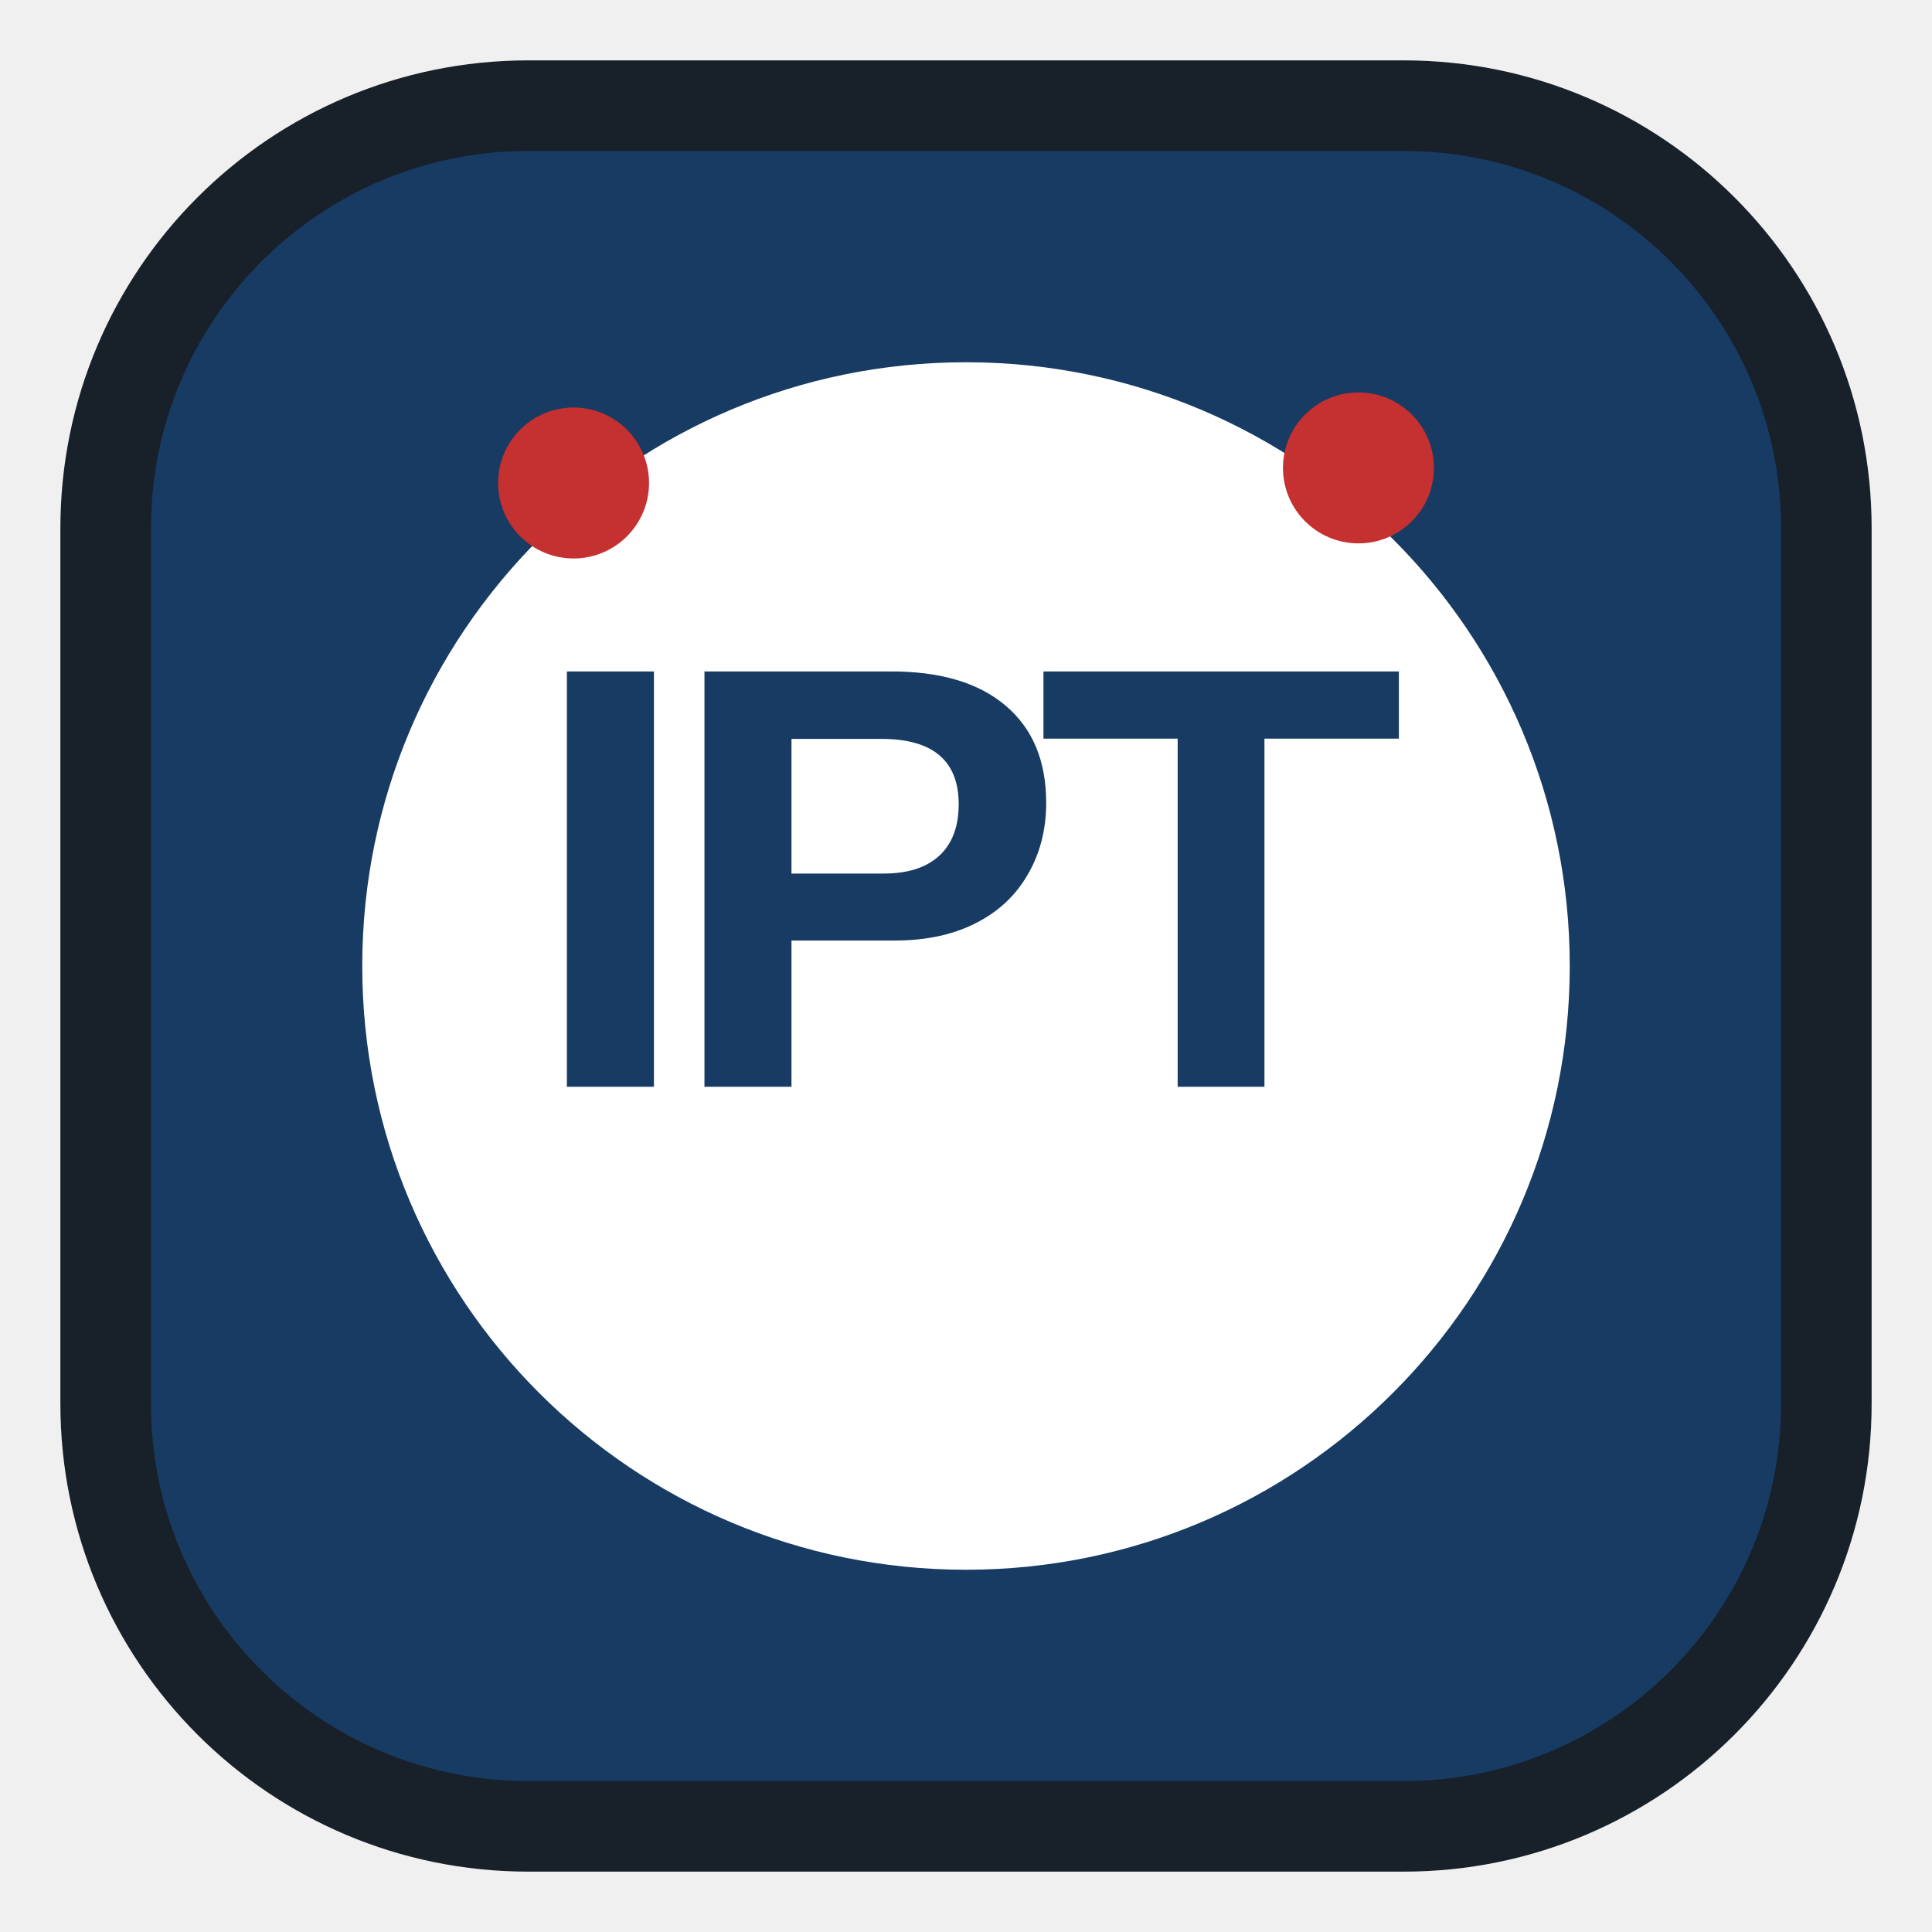
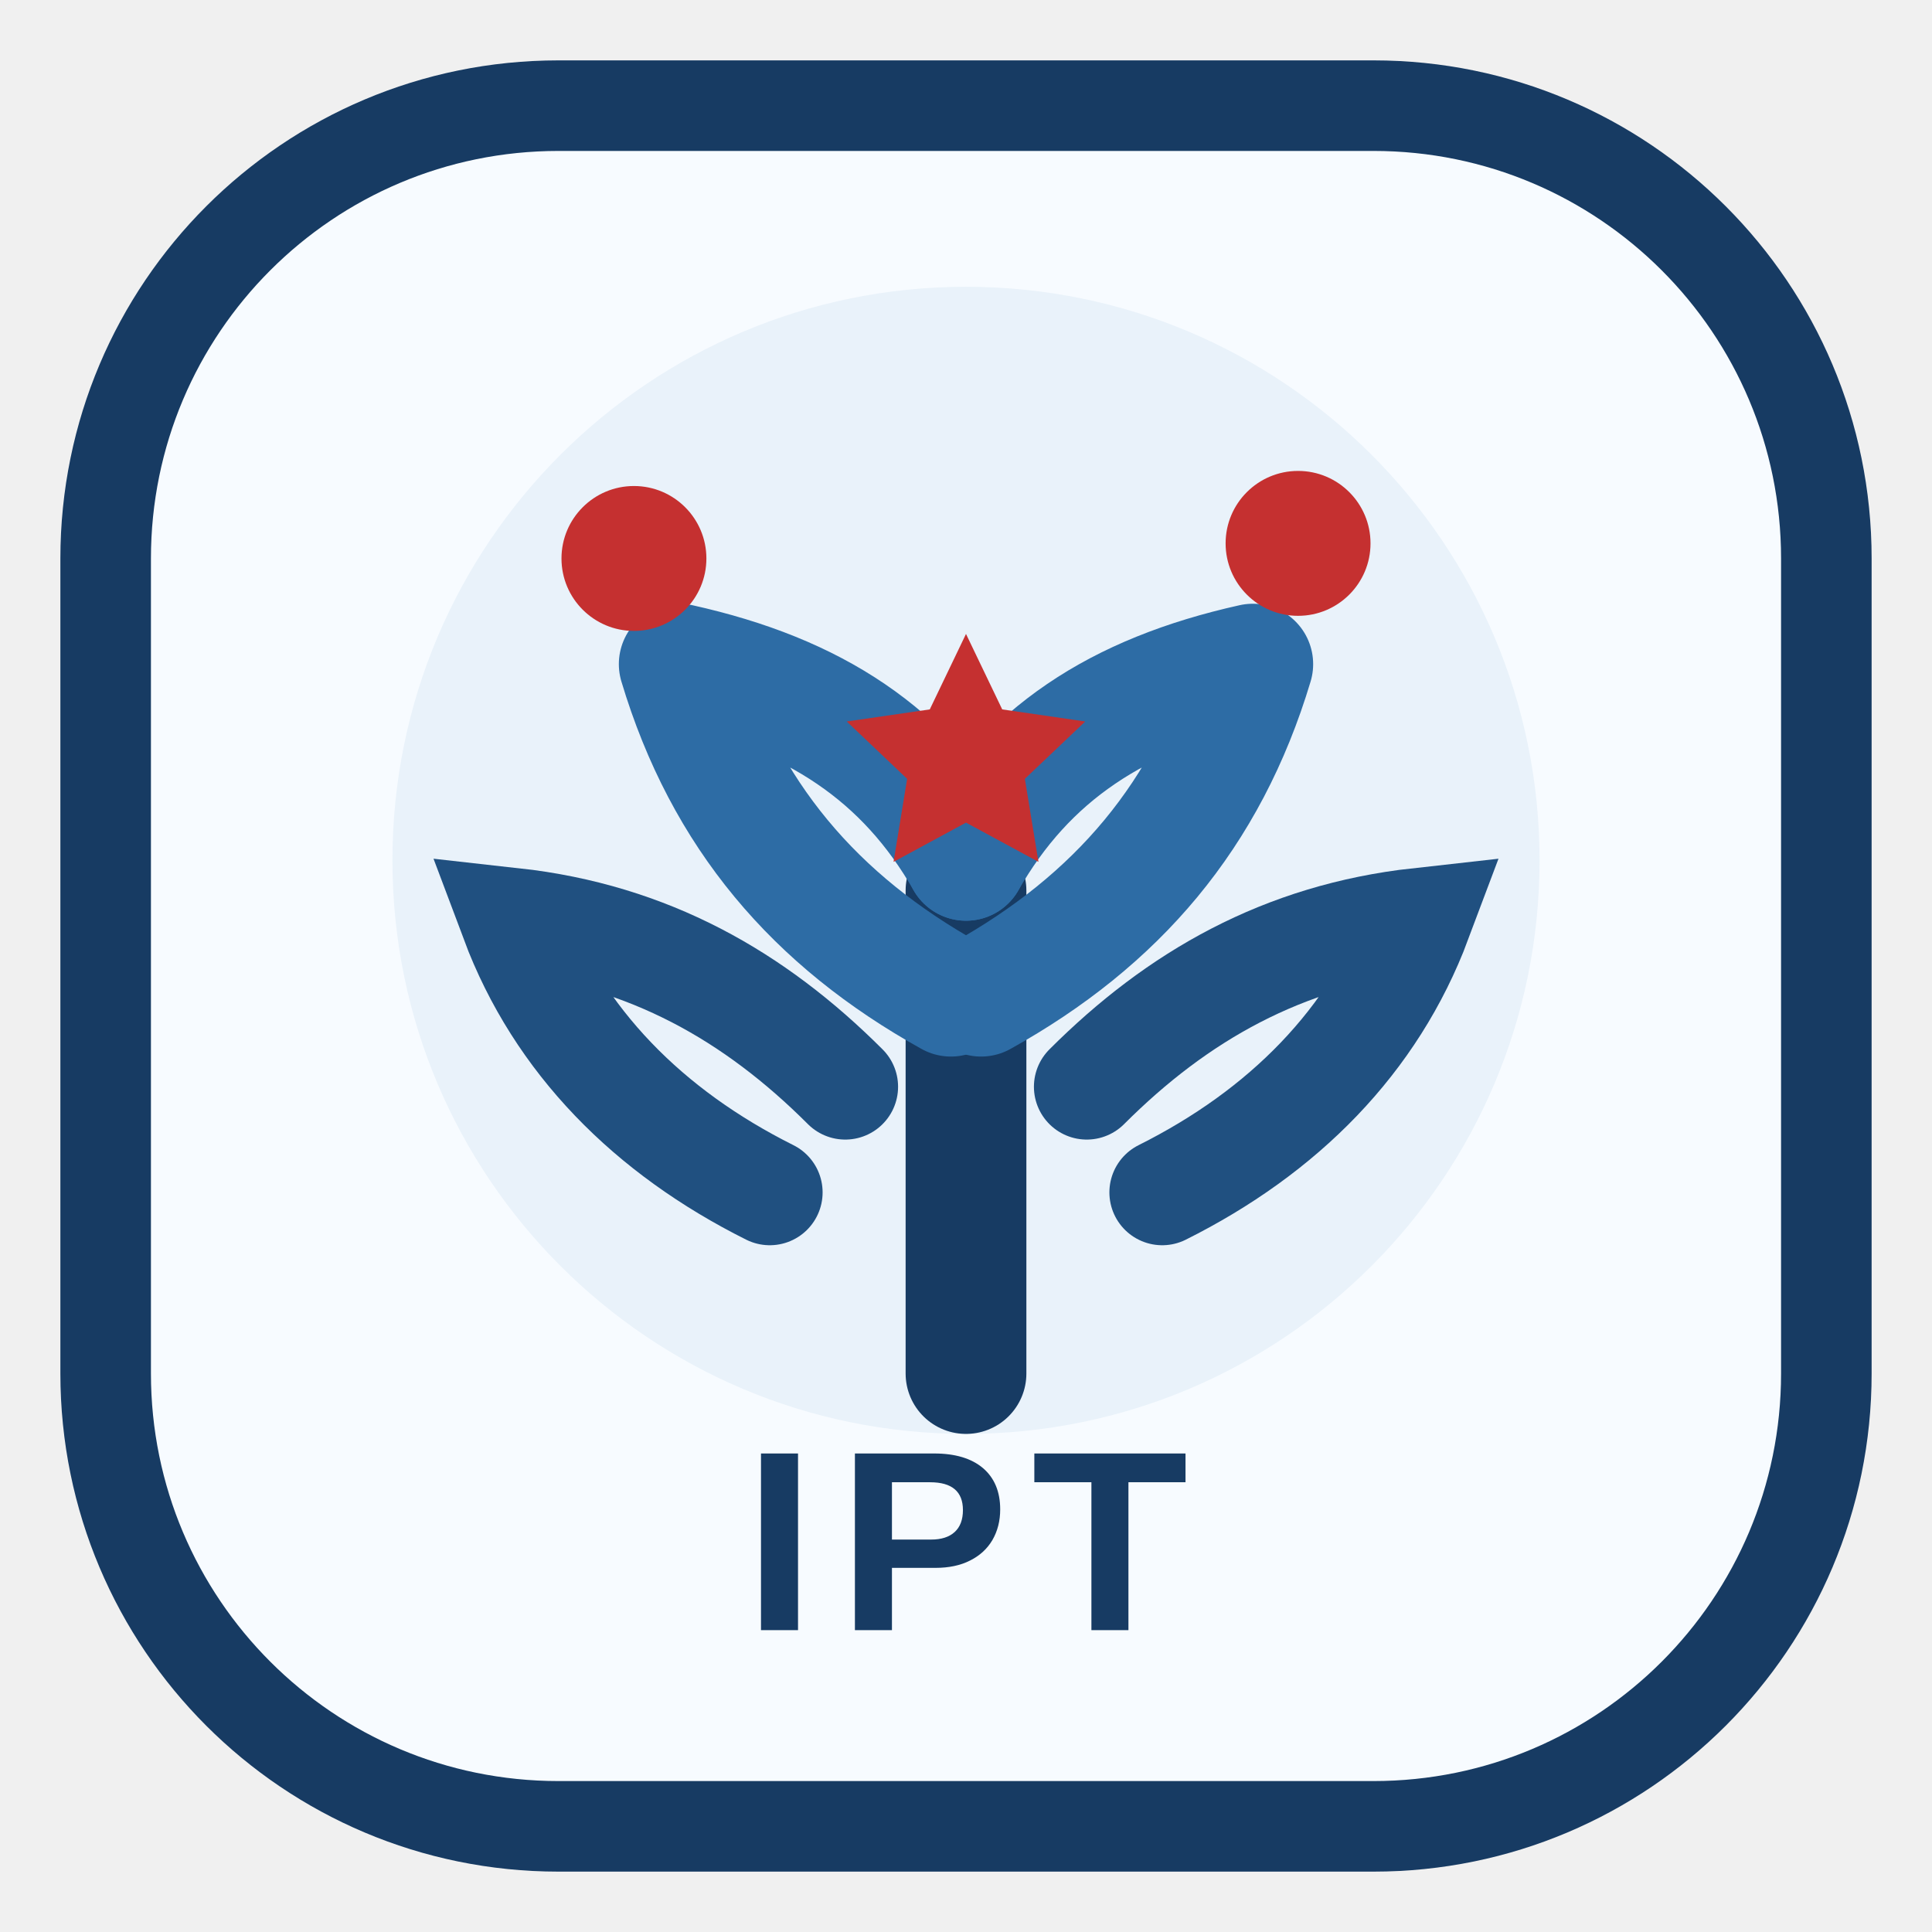
<svg xmlns="http://www.w3.org/2000/svg" viewBox="0 0 128 128" role="img" aria-label="IPT Brisbane">
-   <rect x="7" y="7" width="114" height="114" rx="28" fill="#173B63" stroke="#18202A" stroke-width="6" />
-   <circle cx="64" cy="64" r="40" fill="#FFFFFF" />
-   <text x="64" y="72" text-anchor="middle" font-family="Arial,Helvetica,sans-serif" font-size="40" font-weight="900" fill="#173B63" letter-spacing="-2">IPT</text>
-   <circle cx="38" cy="32" r="5" fill="#C53030" />
-   <circle cx="90" cy="31" r="5" fill="#C53030" />
+   <rect x="7" y="7" width="114" height="114" rx="30" fill="#F7FBFF" stroke="#173B63" stroke-width="6" />
+   <circle cx="64" cy="57" r="38" fill="#E9F2FA" />
+   <path d="M64 91V59" fill="none" stroke="#173B63" stroke-width="8" stroke-linecap="round" />
+   <path d="M63 66C54 61 48 54 45 44C54 46 60 50 64 57" fill="none" stroke="#2D6CA5" stroke-width="8" stroke-linecap="round" stroke-linejoin="round" />
+   <path d="M65 66C74 61 80 54 83 44C74 46 68 50 64 57" fill="none" stroke="#2D6CA5" stroke-width="8" stroke-linecap="round" stroke-linejoin="round" />
+   <path d="M51 79C43 75 37 69 34 61C43 62 50 66 56 72" fill="none" stroke="#205080" stroke-width="7" stroke-linecap="round" />
+   <path d="M77 79C85 75 91 69 94 61C85 62 78 66 72 72" fill="none" stroke="#205080" stroke-width="7" stroke-linecap="round" />
+   <path d="M64 42l2.4 5 5.5.8-4 3.8.9 5.5-4.8-2.6-4.8 2.6.9-5.5-4-3.8 5.5-.8Z" fill="#C53030" />
+   <circle cx="42" cy="37" r="4.8" fill="#C53030" />
+   <circle cx="86" cy="36" r="4.8" fill="#C53030" />
+   <text x="64" y="108" text-anchor="middle" font-family="Arial,Helvetica,sans-serif" font-size="17" font-weight="900" fill="#173B63" letter-spacing="1.5">IPT</text>
</svg>
